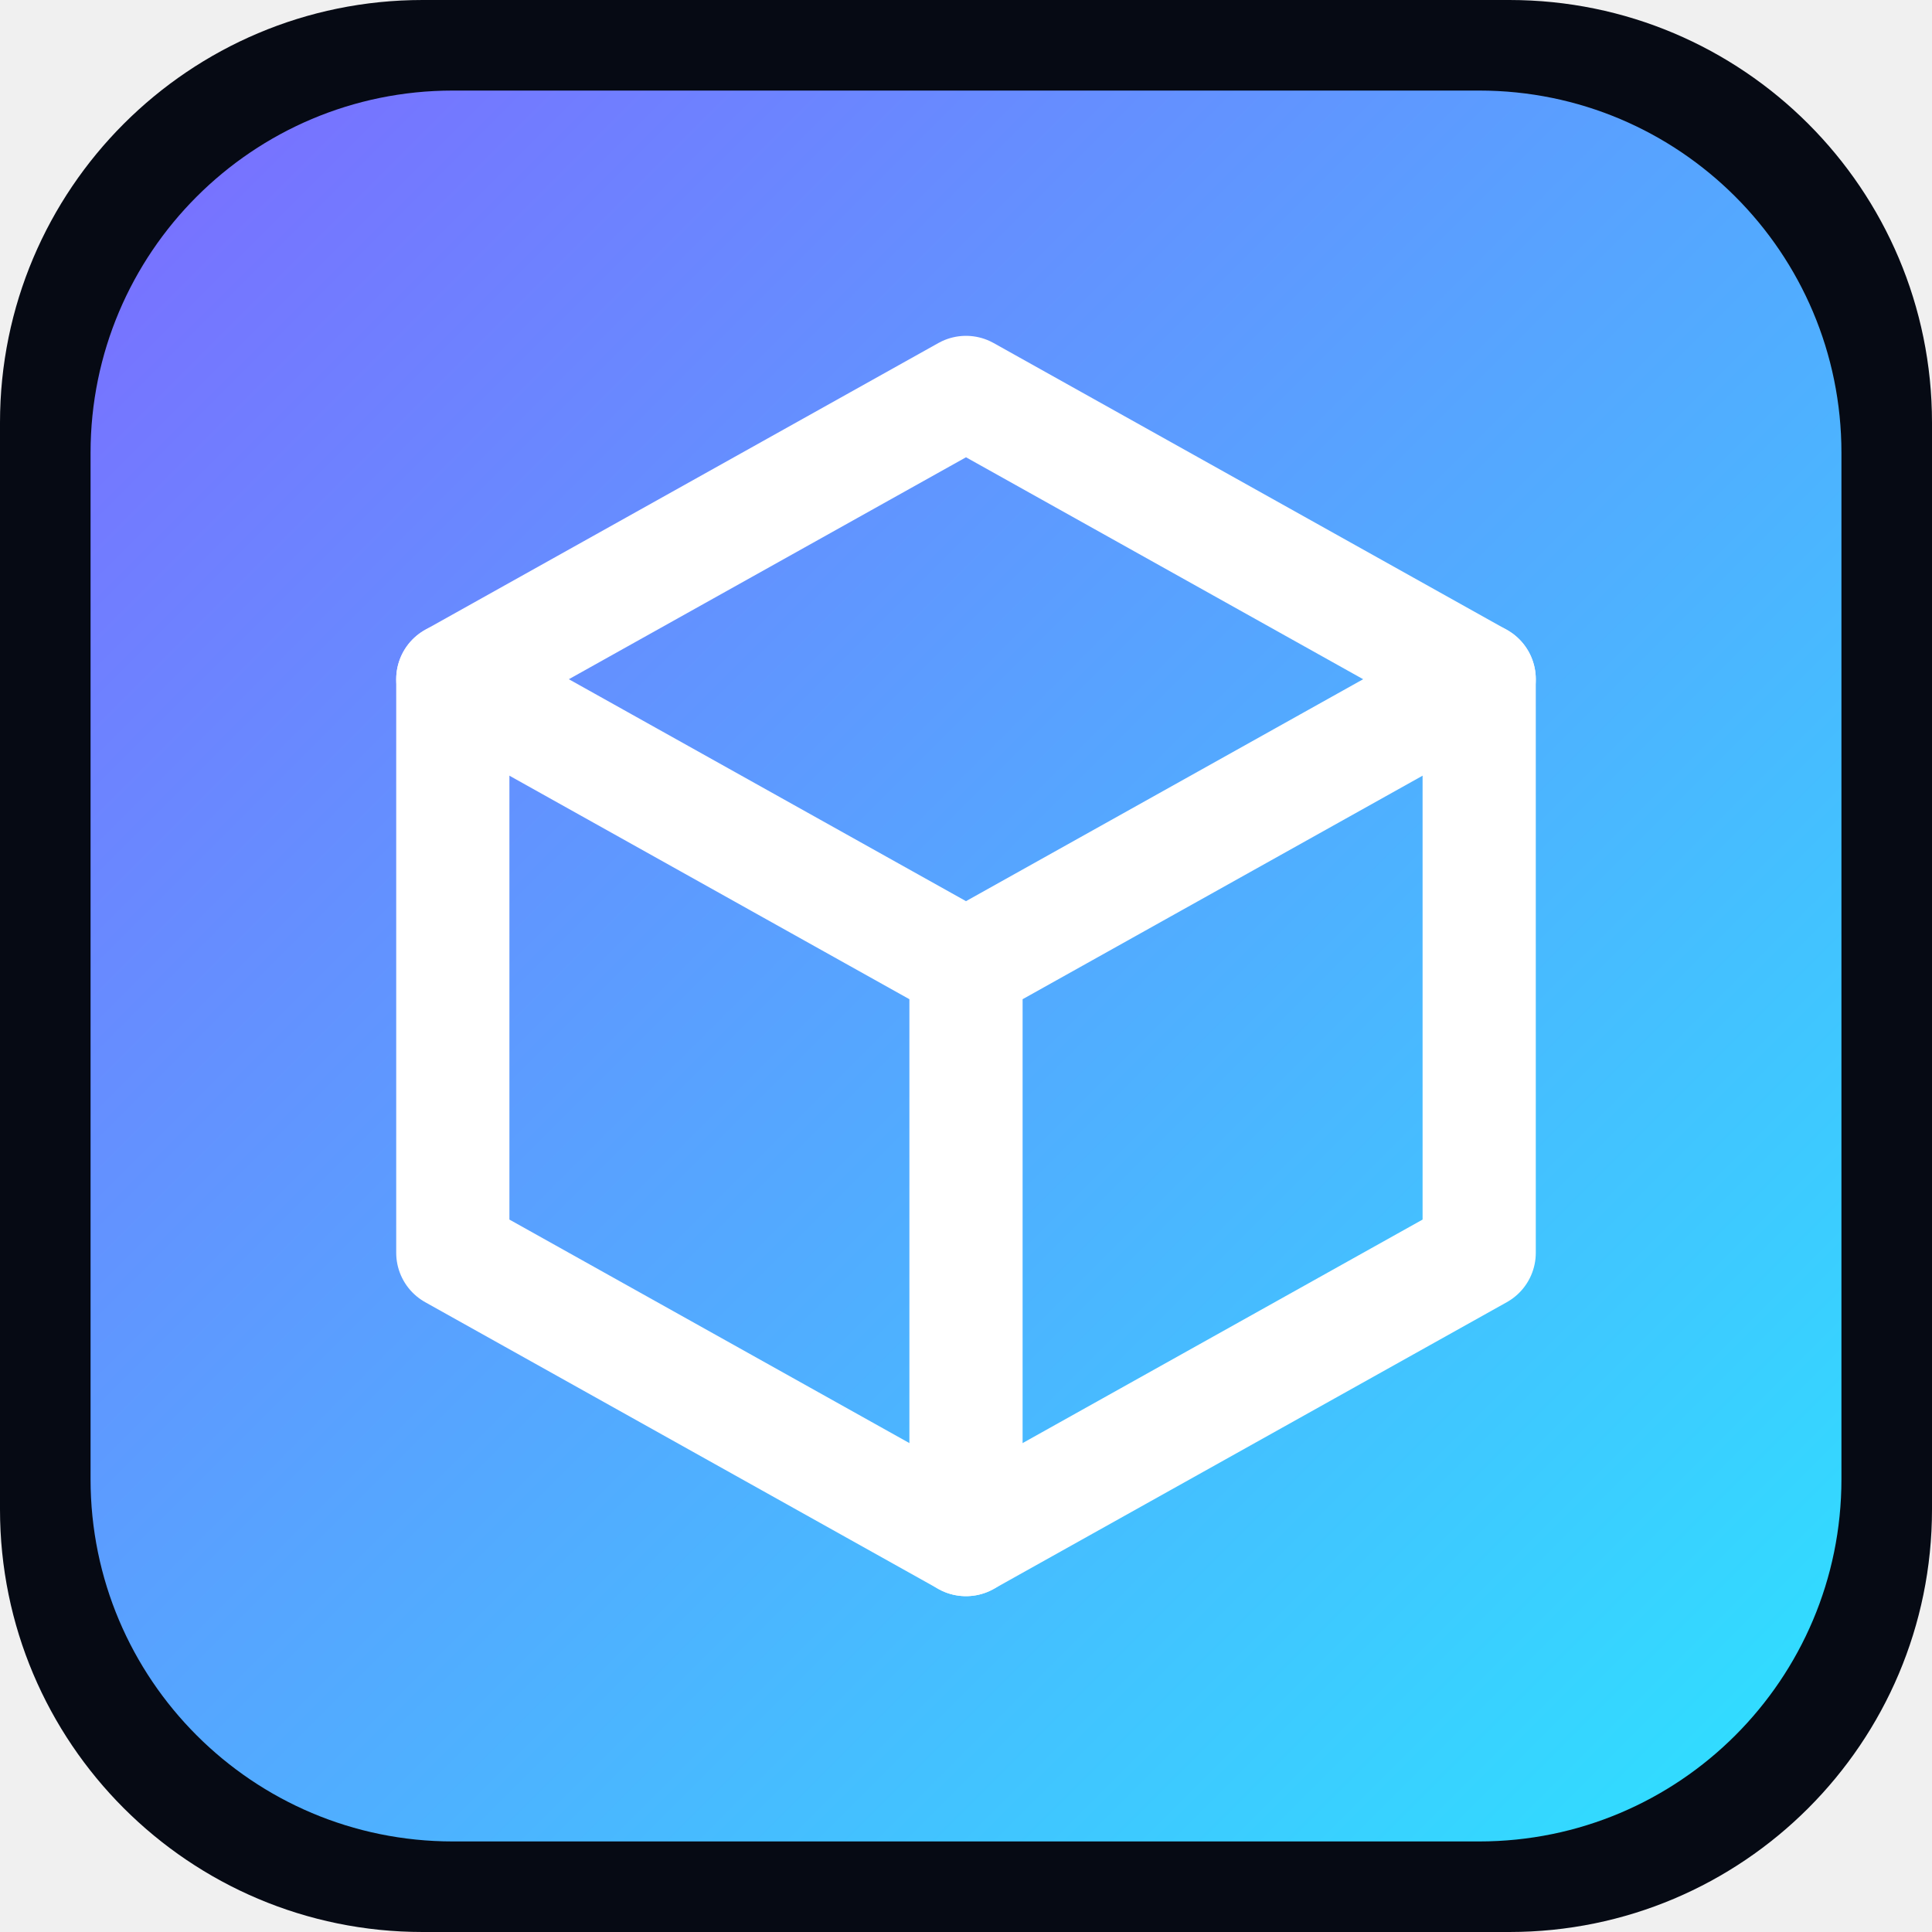
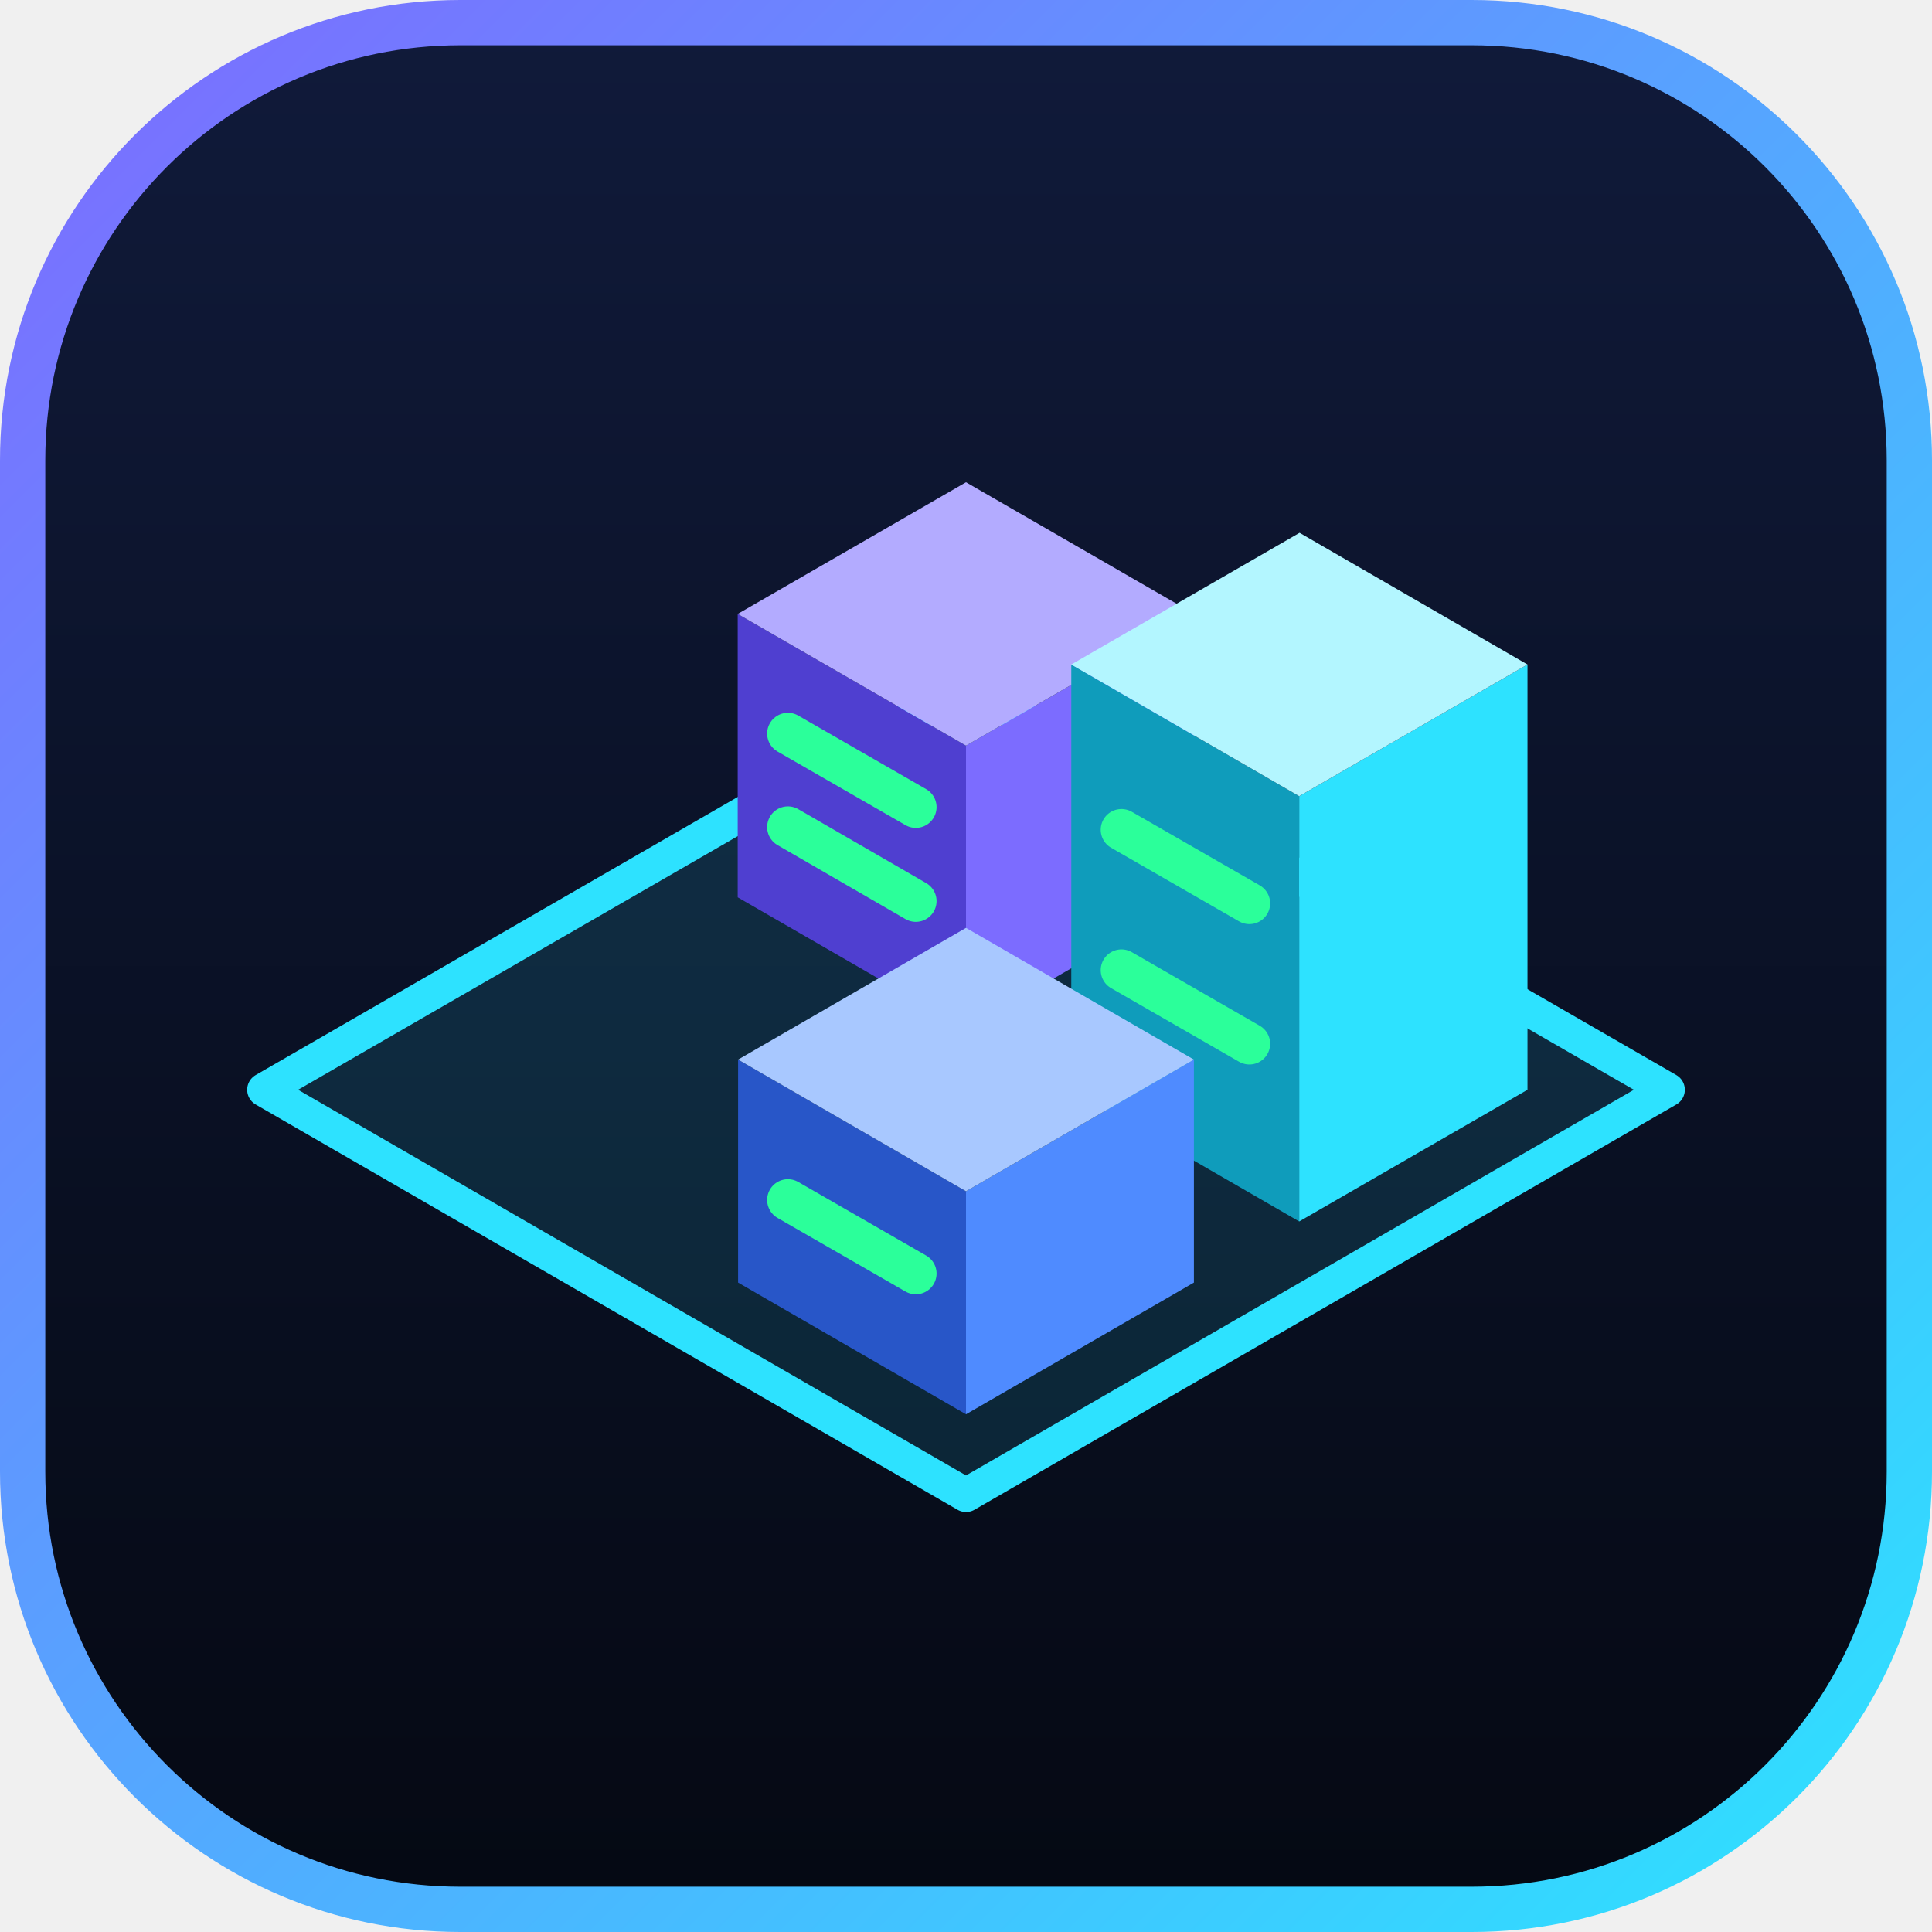
<svg xmlns="http://www.w3.org/2000/svg" viewBox="0 0 512 512">
  <defs>
-     <linearGradient id="bg" x1="0" y1="0" x2="1" y2="1">
+     <linearGradient id="bg" x1="0" y1="0" x2="0" y2="1">
+       <stop offset="0" stop-color="#101a3a" />
+       <stop offset="1" stop-color="#050913" />
+     </linearGradient>
+     <linearGradient id="rim" x1="0" y1="0" x2="1" y2="1">
      <stop offset="0" stop-color="#7c6cff" />
      <stop offset="1" stop-color="#2de2ff" />
    </linearGradient>
  </defs>
-   <rect width="512" height="512" rx="112" fill="#060a14" />
-   <rect x="24" y="24" width="464" height="464" rx="96" fill="url(#bg)" />
-   <g fill="none" stroke="#fff" stroke-width="30" stroke-linejoin="round" stroke-linecap="round">
-     <path d="M256 104 392 180v152l-136 76-136-76V180z" />
-     <path d="M120 180l136 76 136-76M256 256v152" />
-   </g>
+   <rect x="6" y="6" width="500" height="500" rx="116" fill="url(#bg)" stroke="url(#rim)" stroke-width="12" />
+   <polygon points="256.0,181.5 442.0,288.8 256.0,396.2 70.0,288.8" fill="#2de2ff" fill-opacity="0.12" stroke="#2de2ff" stroke-width="9" stroke-linejoin="round" />
+   <polygon points="195.5,237.8 256.0,272.7 256.0,197.6 195.5,162.7" fill="#4f3fd0" />
+   <polygon points="316.5,237.8 256.0,272.7 256.0,197.6 316.5,162.7" fill="#7c6cff" />
+   <polygon points="256.0,127.8 316.5,162.7 256.0,197.6 195.5,162.7" fill="#b3abff" />
+   <line x1="208.8" y1="219.2" x2="242.7" y2="238.8" stroke="#2bff9a" stroke-width="11" stroke-linecap="round" />
+   <line x1="208.8" y1="194.4" x2="242.7" y2="213.9" stroke="#2bff9a" stroke-width="11" stroke-linecap="round" />
+   <polygon points="283.9,288.8 344.3,323.7 344.3,211.0 283.9,176.1" fill="#0f9cbb" />
+   <polygon points="404.8,288.8 344.3,323.7 344.3,211.0 404.8,176.1" fill="#2de2ff" />
+   <polygon points="344.4,141.2 404.8,176.1 344.3,211.0 283.9,176.1" fill="#b3f6ff" />
+   <line x1="297.2" y1="257.1" x2="331.1" y2="276.6" stroke="#2bff9a" stroke-width="11" stroke-linecap="round" />
+   <line x1="297.2" y1="219.9" x2="331.1" y2="239.4" stroke="#2bff9a" stroke-width="11" stroke-linecap="round" />
+   <polygon points="195.6,339.9 256.0,374.8 256.0,315.7 195.6,280.8" fill="#2856c8" />
+   <polygon points="316.4,339.9 256.0,374.8 256.0,315.7 316.4,280.8" fill="#4f8bff" />
+   <polygon points="256.0,245.9 316.4,280.8 256.0,315.7 195.6,280.8" fill="#a8c8ff" />
+   <line x1="208.8" y1="318.0" x2="242.7" y2="337.5" stroke="#2bff9a" stroke-width="11" stroke-linecap="round" />
</svg>
